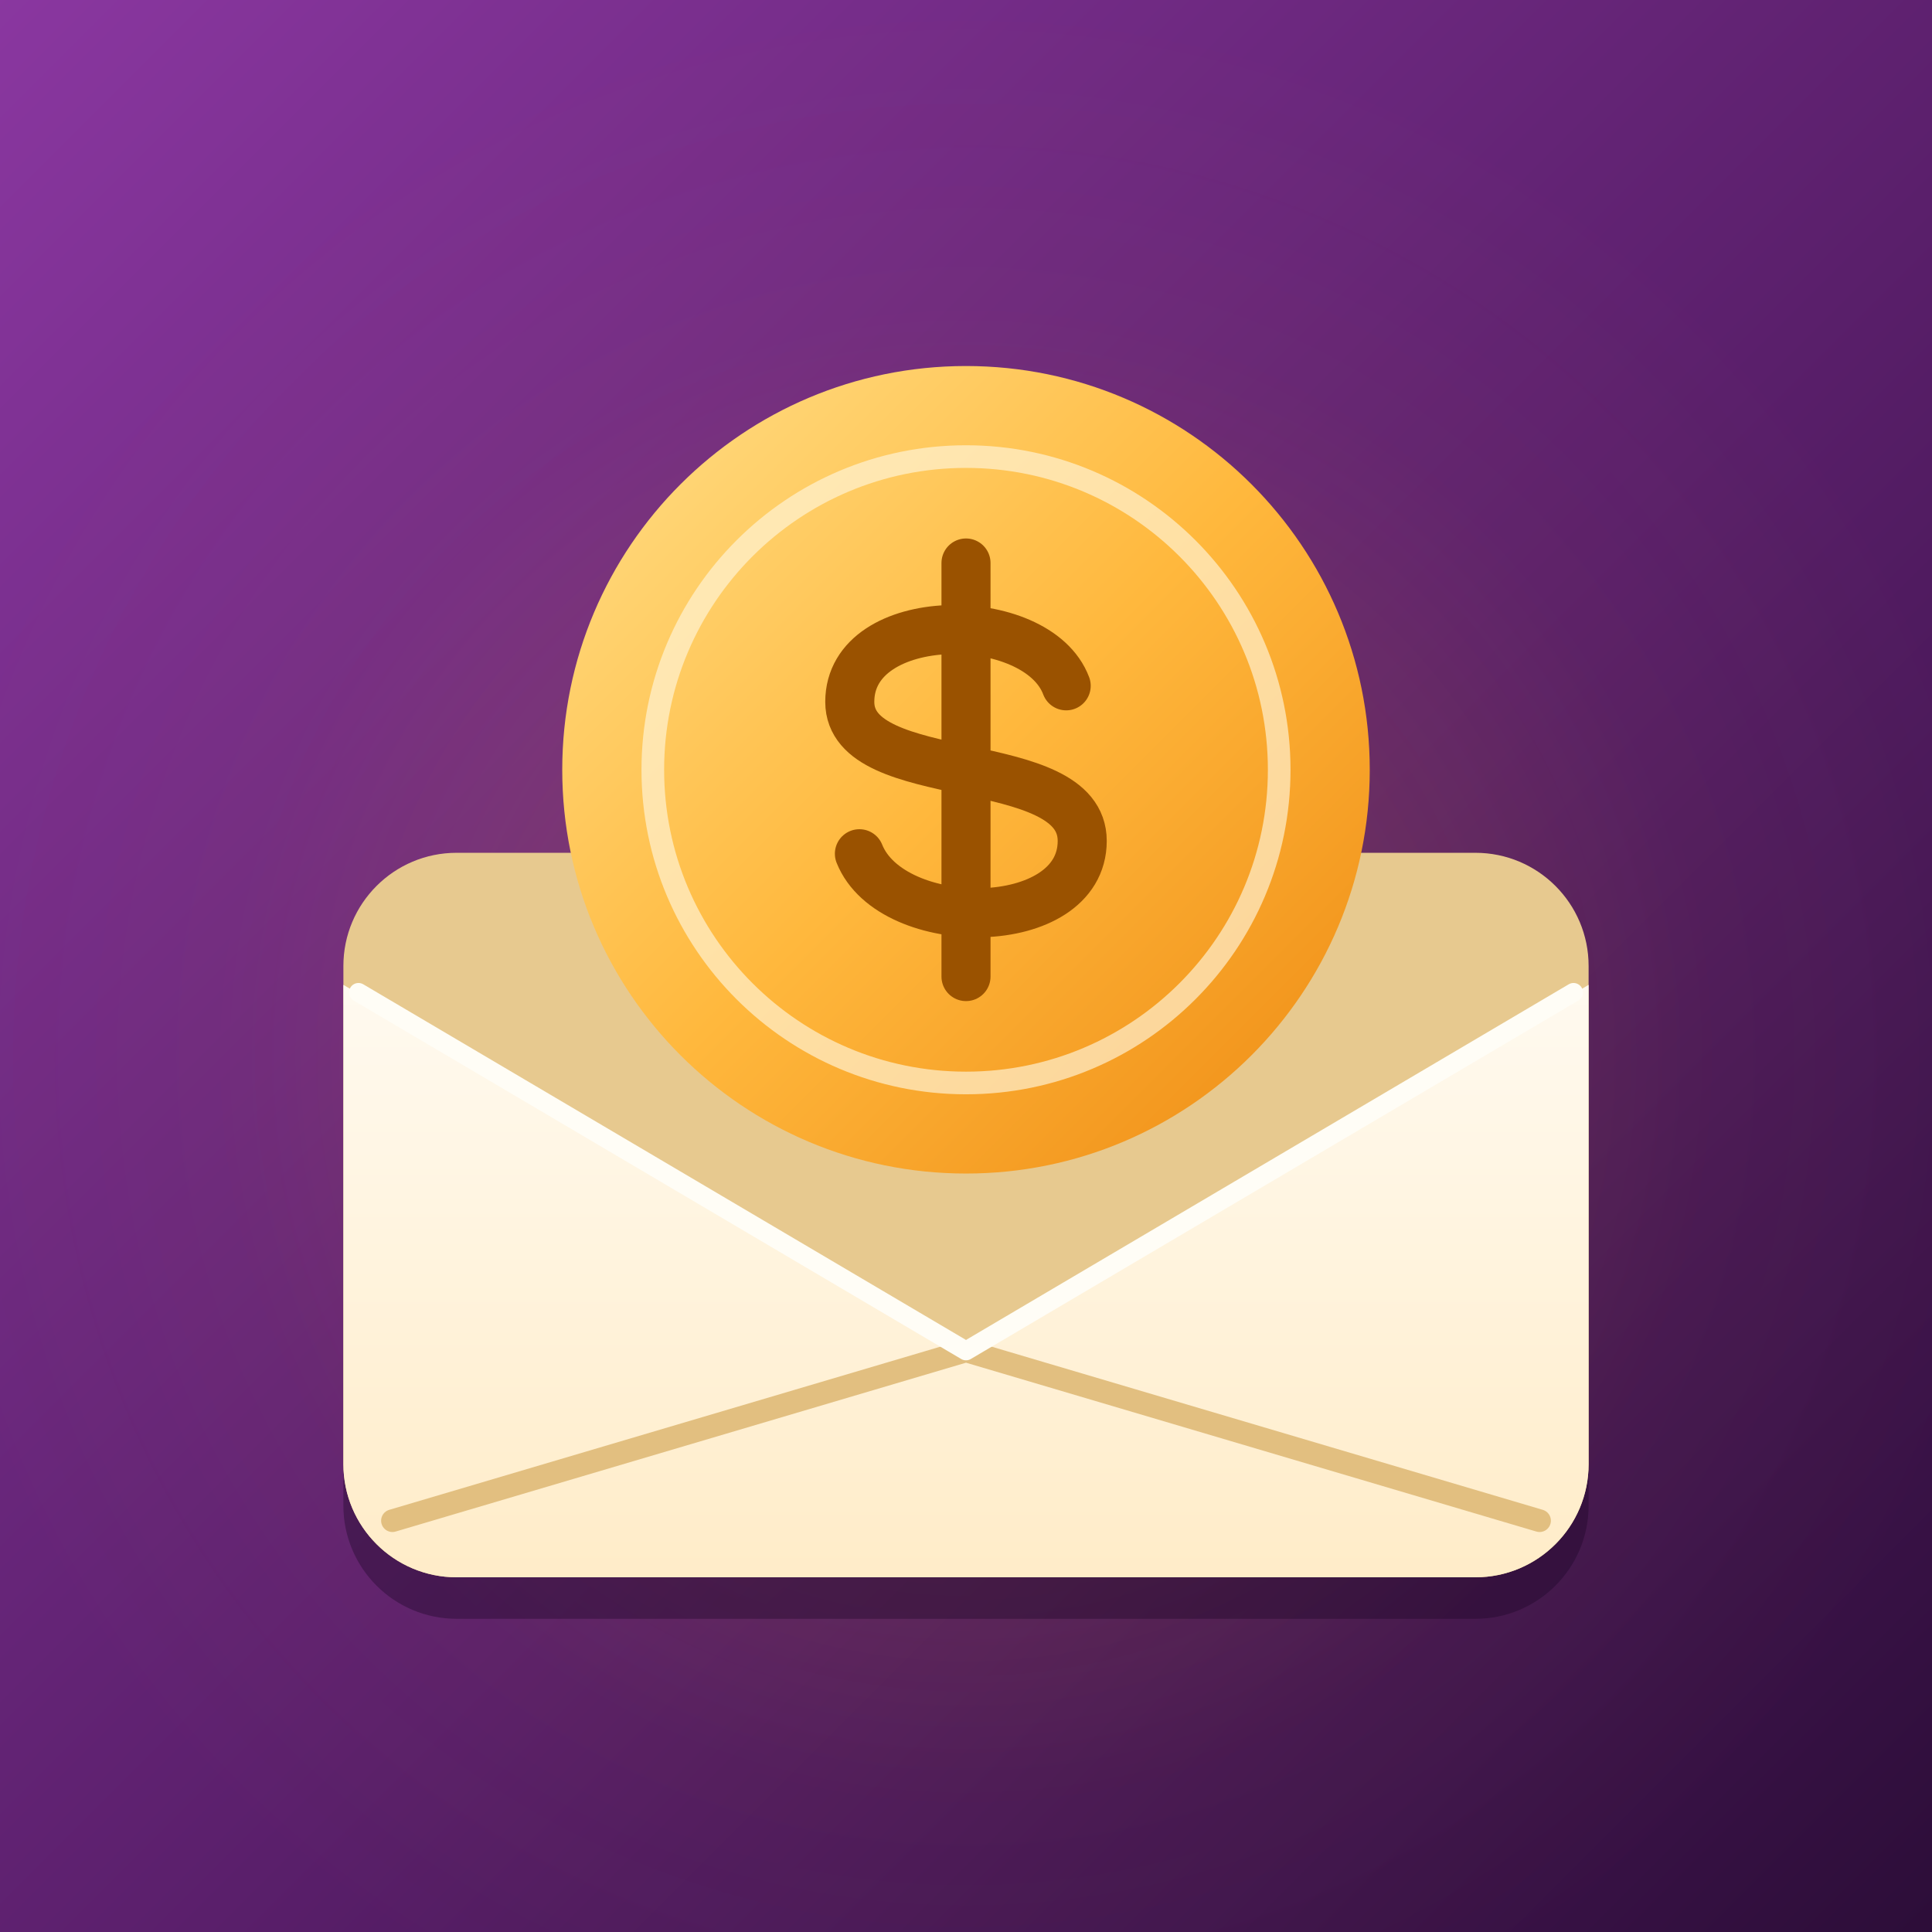
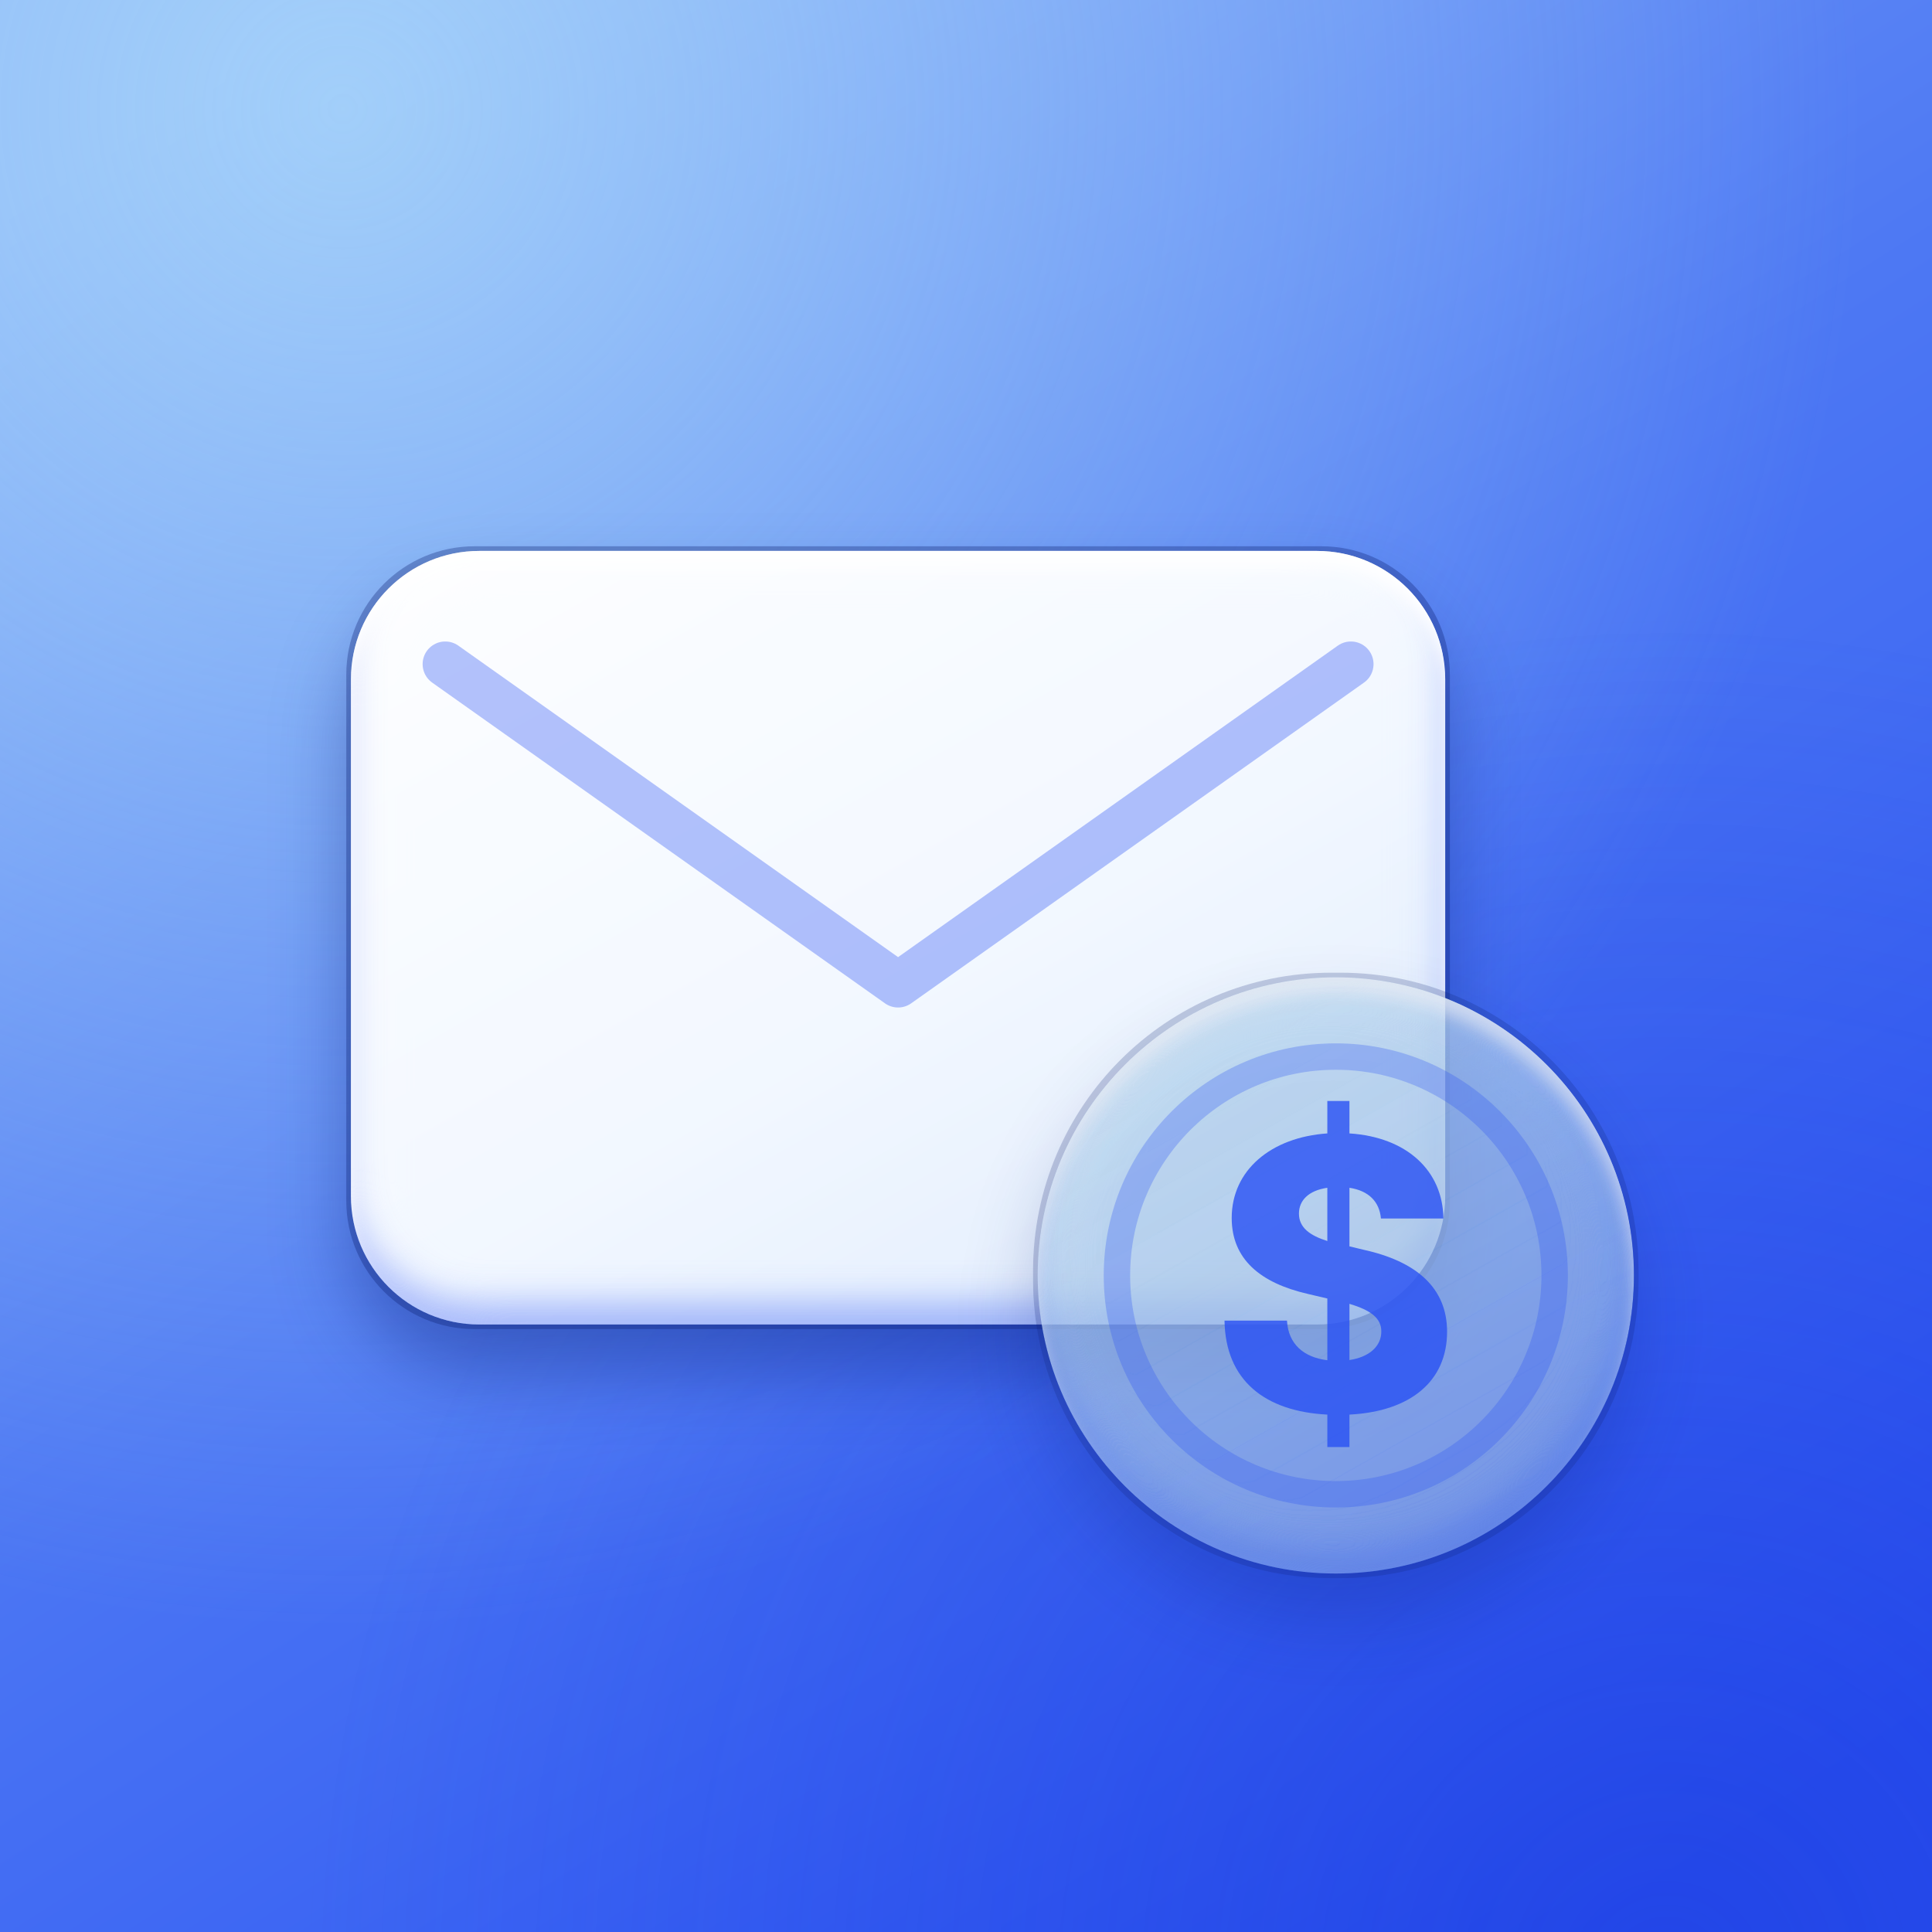
<svg xmlns="http://www.w3.org/2000/svg" viewBox="0 0 1024 1024" width="1024" height="1024" role="img" aria-label="FAN">
  <defs>
-     <linearGradient id="bg" x1="0" y1="0" x2="1" y2="1">
-       <stop offset="0" stop-color="#8a37a0" />
-       <stop offset="0.55" stop-color="#5a1f6b" />
-       <stop offset="1" stop-color="#2c0d38" />
+     <linearGradient id="ifanxbg" x1="0.18" y1="0" x2="0.82" y2="1">
+       <stop offset="0" stop-color="#7AA4F7" />
+       <stop offset="0.46" stop-color="#4D78F3" />
+       <stop offset="1" stop-color="#2950F4" />
    </linearGradient>
-     <radialGradient id="glow" cx="512" cy="560" r="560" gradientUnits="userSpaceOnUse">
-       <stop offset="0" stop-color="#ffb224" stop-opacity="0.22" />
-       <stop offset="0.7" stop-color="#ffb224" stop-opacity="0.03" />
-       <stop offset="1" stop-color="#ffb224" stop-opacity="0" />
+     <radialGradient id="ifanxlt" cx="0.18" cy="0.06" r="0.78">
+       <stop offset="0" stop-color="#BDEBFB" stop-opacity="0.62" />
+       <stop offset="1" stop-color="#BDEBFB" stop-opacity="0" />
    </radialGradient>
-     <linearGradient id="gold" x1="0" y1="0" x2="1" y2="1">
-       <stop offset="0" stop-color="#ffe08a" />
-       <stop offset="0.5" stop-color="#ffb83d" />
-       <stop offset="1" stop-color="#ee8a12" />
+     <radialGradient id="ifanxdk" cx="0.86" cy="1.02" r="0.7">
+       <stop offset="0" stop-color="#1B3AD6" stop-opacity="0.45" />
+       <stop offset="1" stop-color="#1B3AD6" stop-opacity="0" />
+     </radialGradient>
+     <linearGradient id="ifanxgw" gradientUnits="userSpaceOnUse" x1="300" y1="160" x2="700" y2="870">
+       <stop offset="0" stop-color="#FFFFFF" />
+       <stop offset="0.5" stop-color="#EEF5FF" />
+       <stop offset="1" stop-color="#C7DCFC" />
    </linearGradient>
-     <linearGradient id="paper" x1="0" y1="0" x2="0" y2="1">
-       <stop offset="0" stop-color="#fffaf0" />
-       <stop offset="1" stop-color="#ffecc8" />
+     <linearGradient id="ifanxgs" gradientUnits="userSpaceOnUse" x1="300" y1="160" x2="700" y2="870">
+       <stop offset="0" stop-color="#EAFAFF" stop-opacity="0.9" />
+       <stop offset="0.5" stop-color="#BDEBFB" stop-opacity="0.66" />
+       <stop offset="1" stop-color="#99C2F8" stop-opacity="0.58" />
    </linearGradient>
+     <filter id="ifanxglass" x="-30%" y="-30%" width="160%" height="170%" color-interpolation-filters="sRGB">
+       <feGaussianBlur in="SourceAlpha" stdDeviation="20" result="sb" />
+       <feOffset in="sb" dy="24" result="so" />
+       <feFlood flood-color="#0E237E" flood-opacity="0.42" />
+       <feComposite in2="so" operator="in" result="sh0" />
+       <feComposite in="sh0" in2="SourceAlpha" operator="out" result="shadow" />
+       <feGaussianBlur in="SourceAlpha" stdDeviation="4" result="b1" />
+       <feOffset in="b1" dy="8" result="o1" />
+       <feComposite in="SourceAlpha" in2="o1" operator="arithmetic" k2="1" k3="-1" result="topEdge" />
+       <feFlood flood-color="#FFFFFF" flood-opacity="1" />
+       <feComposite in2="topEdge" operator="in" result="hl" />
+       <feGaussianBlur in="SourceAlpha" stdDeviation="9" result="b2" />
+       <feOffset in="b2" dy="-12" result="o2" />
+       <feComposite in="SourceAlpha" in2="o2" operator="arithmetic" k2="1" k3="-1" result="botEdge" />
+       <feFlood flood-color="#2950F4" flood-opacity="0.38" />
+       <feComposite in2="botEdge" operator="in" result="inner" />
+       <feGaussianBlur in="SourceAlpha" stdDeviation="14" result="bump" />
+       <feSpecularLighting in="bump" surfaceScale="5" specularConstant="0.9" specularExponent="32" lighting-color="#FFFFFF" result="spec">
+         <feDistantLight azimuth="235" elevation="58" />
+       </feSpecularLighting>
+       <feComposite in="spec" in2="SourceAlpha" operator="in" result="specIn" />
+       <feMorphology in="SourceAlpha" operator="dilate" radius="2.4" result="dil" />
+       <feComposite in="dil" in2="SourceAlpha" operator="out" result="ringA" />
+       <feFlood flood-color="#0B1F6E" flood-opacity="0.32" />
+       <feComposite in2="ringA" operator="in" result="rim" />
+       <feMerge>
+         <feMergeNode in="shadow" />
+         <feMergeNode in="SourceGraphic" />
+         <feMergeNode in="inner" />
+         <feMergeNode in="specIn" />
+         <feMergeNode in="hl" />
+         <feMergeNode in="rim" />
+       </feMerge>
+     </filter>
  </defs>
-   <rect width="1024" height="1024" fill="url(#bg)" />
-   <rect width="1024" height="1024" fill="url(#glow)" />
-   <rect x="182" y="474" width="660" height="384" rx="60" fill="#1c0626" fill-opacity="0.38" />
-   <rect x="182" y="452" width="660" height="384" rx="60" fill="#e7c98f" />
-   <circle cx="512" cy="408" r="214" fill="url(#gold)" />
-   <circle cx="512" cy="408" r="166" fill="none" stroke="#fff6dc" stroke-opacity="0.65" stroke-width="12" />
-   <g fill="none" stroke="#9a5200" stroke-width="26" stroke-linecap="round" stroke-linejoin="round">
-     <path d="M565.1 363.5 C549.7 322.4 450.4 322.4 450.4 372.0 C450.4 418.3 573.6 397.7 573.6 445.7 C573.6 495.3 472.6 495.3 455.5 452.5" />
-     <path d="M512.0 298.4 V517.6" />
+   <g>
+     <rect width="1024" height="1024" fill="url(#ifanxbg)" />
+     <rect width="1024" height="1024" fill="url(#ifanxlt)" />
+     <rect width="1024" height="1024" fill="url(#ifanxdk)" />
+     <g filter="url(#ifanxglass)" fill="url(#ifanxgw)">
+       <rect x="186" y="292" width="580" height="410" rx="68" />
+     </g>
+     <g filter="url(#ifanxglass)" fill="url(#ifanxgs)">
+       <circle cx="708" cy="676" r="158" />
+     </g>
+     <path d="M236 352 L476 522 L716 352" fill="none" stroke="#2950F4" stroke-opacity="0.34" stroke-width="24" stroke-linecap="round" stroke-linejoin="round" />
+     <circle cx="708" cy="676" r="116" fill="none" stroke="#2950F4" stroke-opacity=".28" stroke-width="14" />
+     <text x="708" y="748" font-family="Inter, 'DejaVu Sans', sans-serif" font-weight="800" font-size="200" text-anchor="middle" fill="#2950F4" fill-opacity="0.8">$</text>
  </g>
-   <path d="M182 522 L512 716 L842 522 V776 a60 60 0 0 1 -60 60 H242 a60 60 0 0 1 -60 -60 Z" fill="url(#paper)" />
-   <path d="M208 806 L512 716 L816 806" fill="none" stroke="#e2bf80" stroke-width="12" stroke-linecap="round" stroke-linejoin="round" />
-   <path d="M190 526 L512 716 L834 526" fill="none" stroke="#fffdf6" stroke-width="10" stroke-linecap="round" stroke-linejoin="round" />
</svg>
